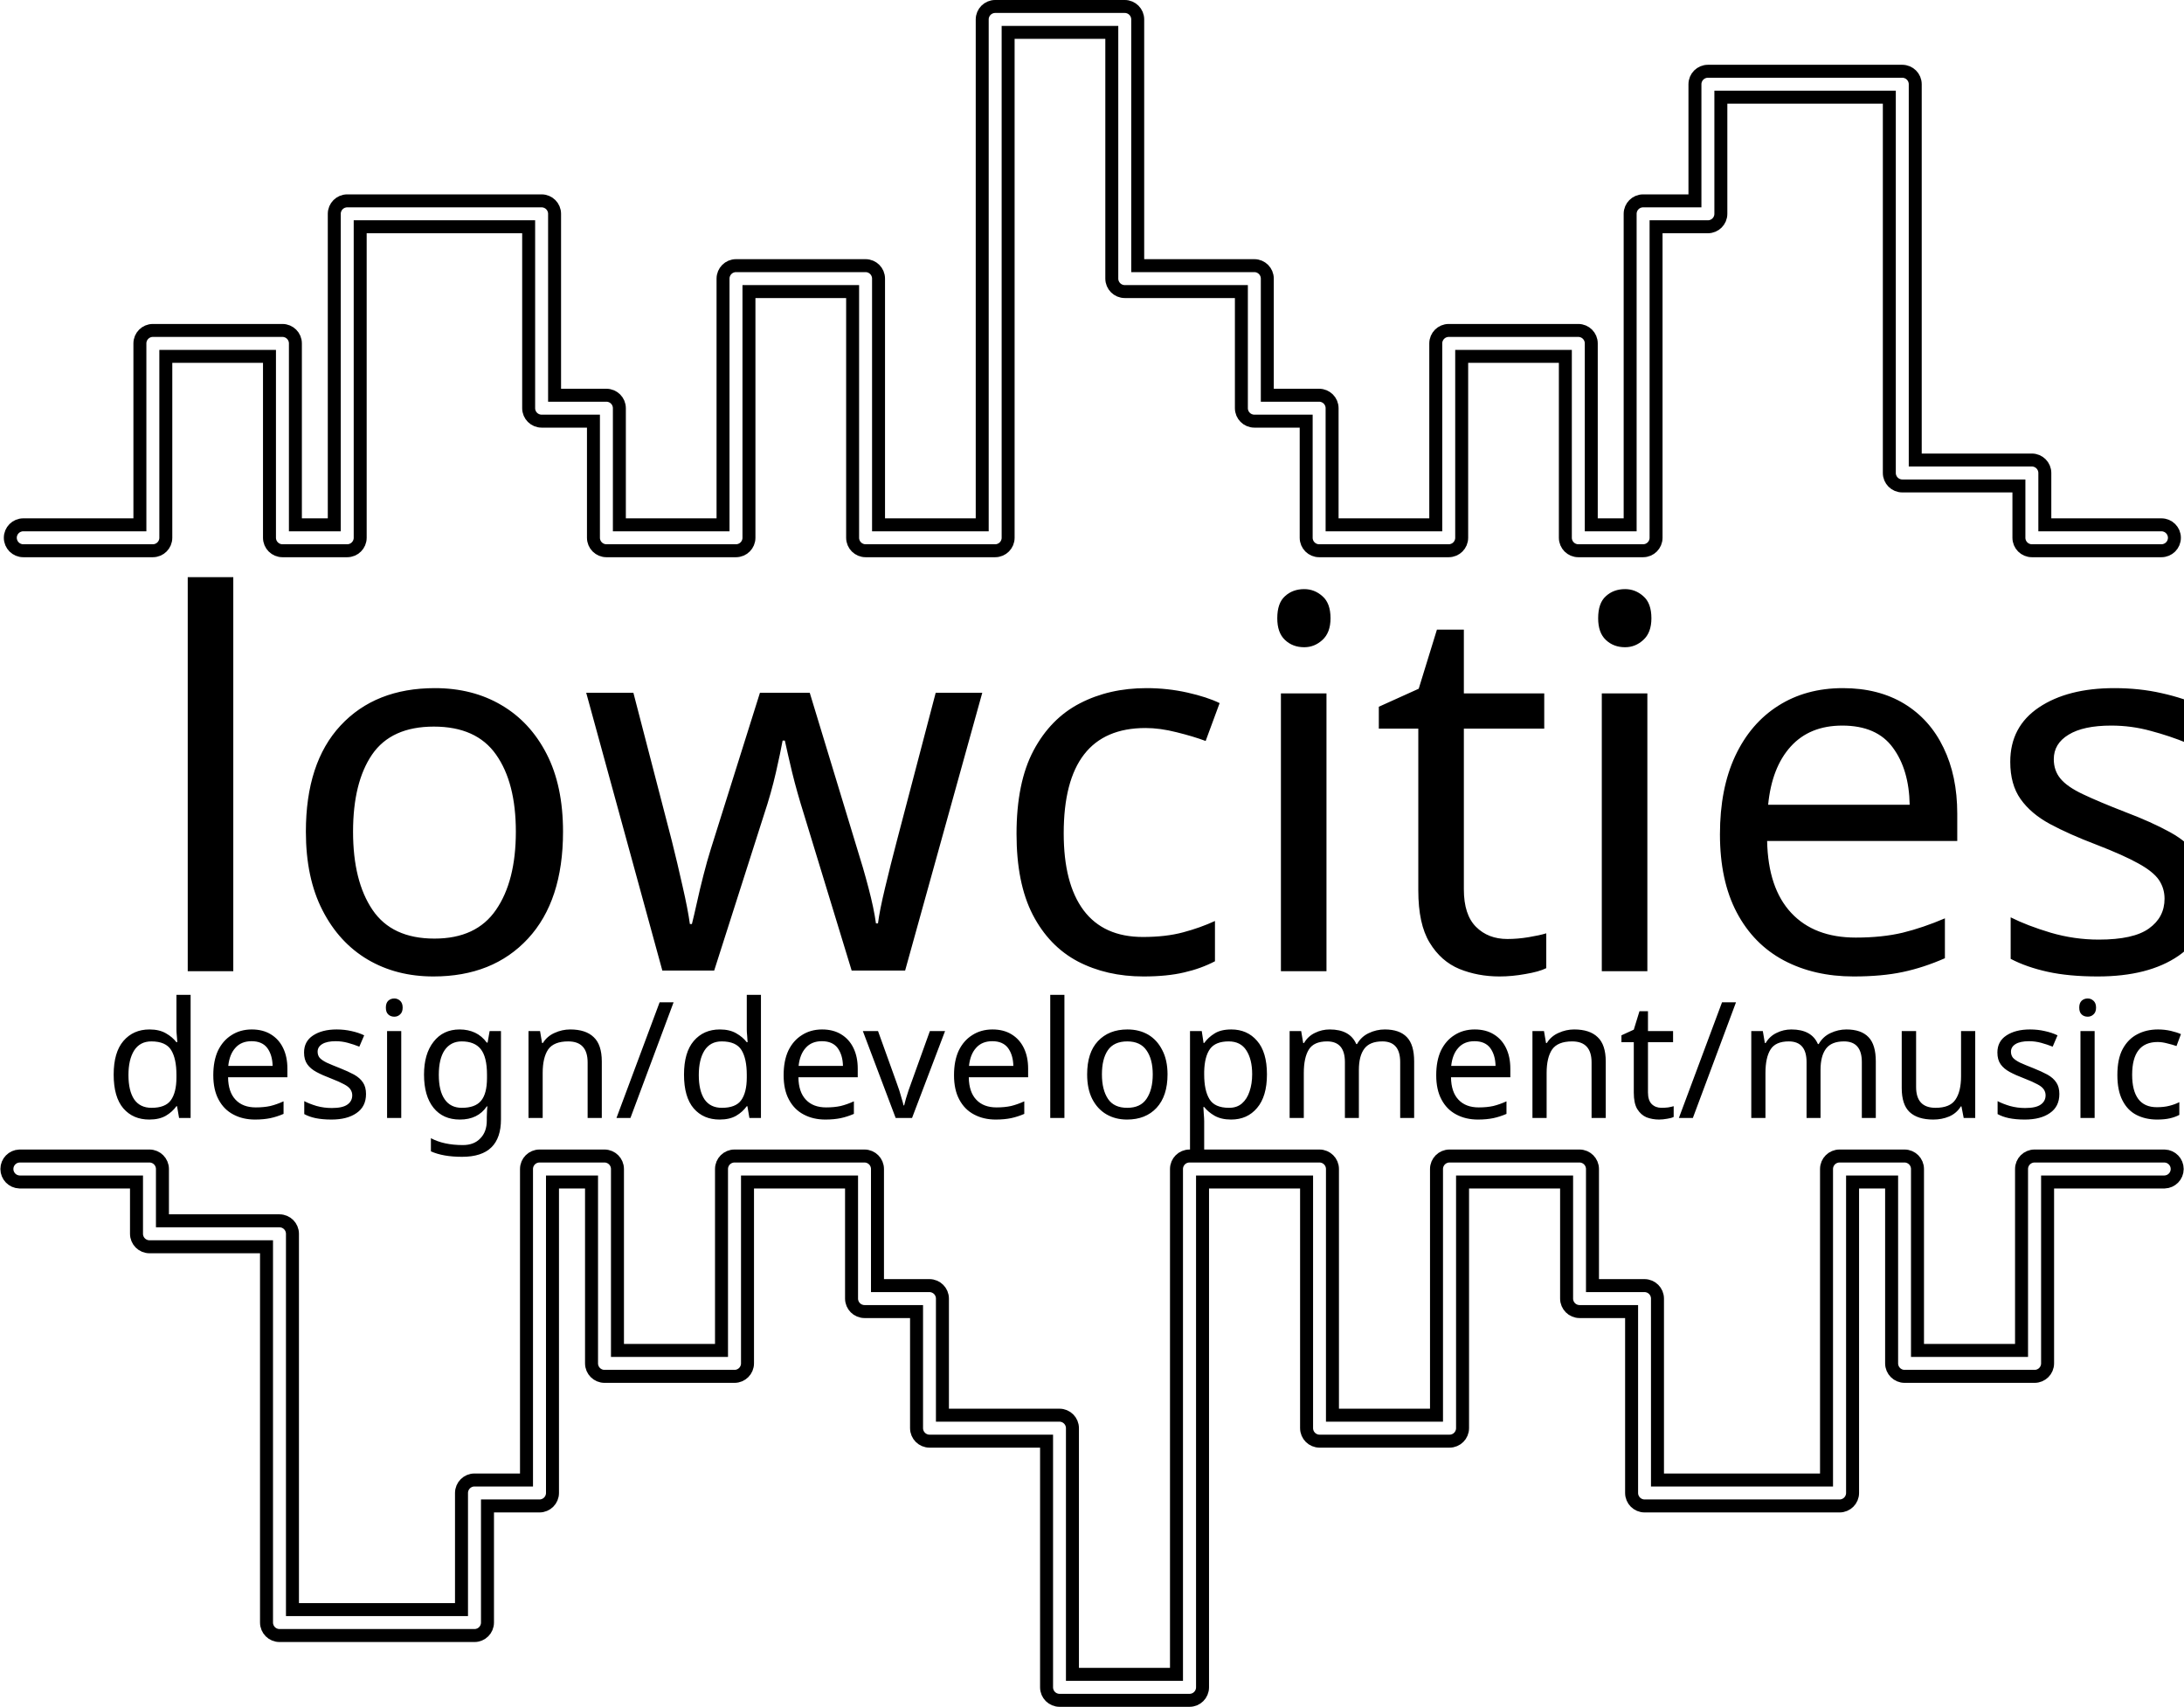
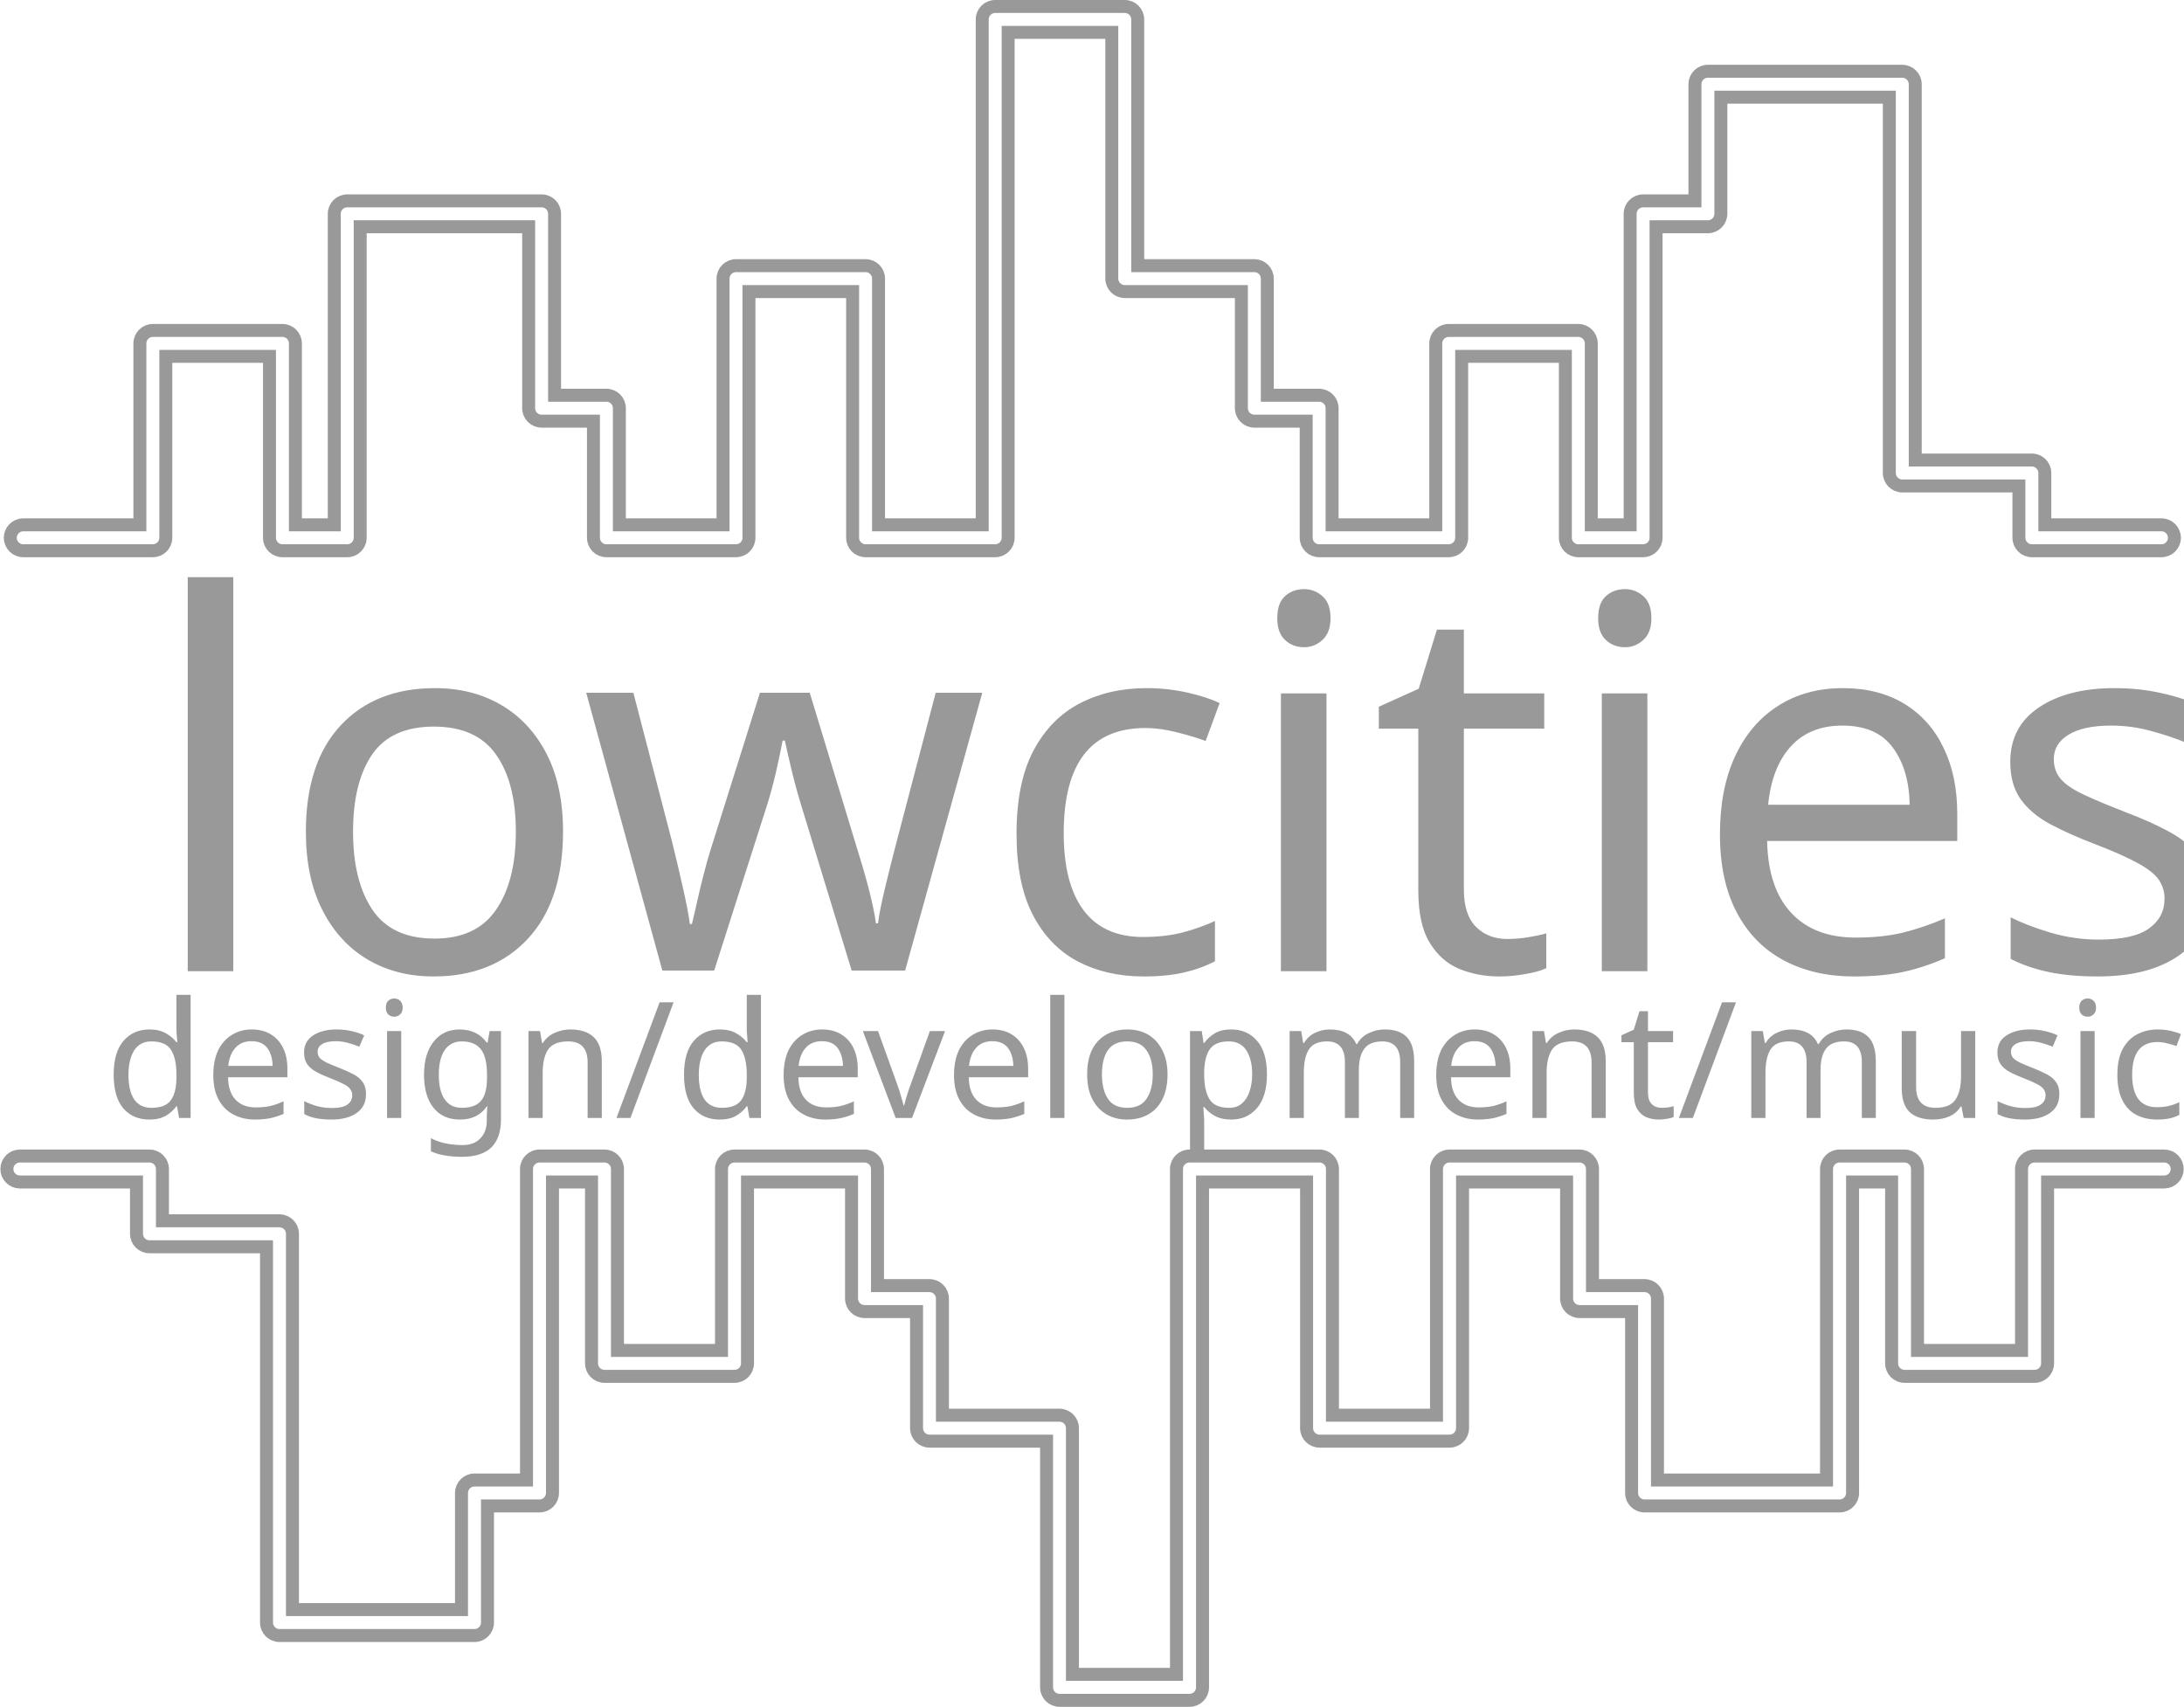
<svg xmlns="http://www.w3.org/2000/svg" width="168.535" height="131.713" viewBox="0 0 168.535 131.713" id="svg2" version="1.1">
  <defs id="defs4">
    </defs>
  <g id="layer5" transform="translate(1.502407,4.445588)">
-     <text xml:space="preserve" style="font-style:normal;font-variant:normal;font-weight:normal;font-stretch:normal;font-size:40px;line-height:125%;font-family:hacked;-inkscape-font-specification:HACKED;letter-spacing:0px;word-spacing:0px;fill:#000000;fill-opacity:1;stroke:none;stroke-width:1px;stroke-linecap:butt;stroke-linejoin:miter;stroke-opacity:1" x="9.579" y="70.5" id="text3344">
+     <text xml:space="preserve" style="font-style:normal;font-variant:normal;font-weight:normal;font-stretch:normal;font-size:40px;line-height:125%;font-family:hacked;-inkscape-font-specification:HACKED;letter-spacing:0px;word-spacing:0px;fill:#999;fill-opacity:1;stroke:none;stroke-width:1px;stroke-linecap:butt;stroke-linejoin:miter;stroke-opacity:1" x="9.579" y="70.5" id="text3344">
      <tspan id="tspan3346" x="9.579" y="70.5">lowcities</tspan>
    </text>
-     <path style="fill:none;fill-rule:evenodd;stroke:#000000;stroke-width:1px;stroke-linecap:butt;stroke-linejoin:miter;stroke-opacity:1" d="m 0.293,38.054 10,0 a 1,1 0 0 0 1,-1 c 0,0 0,-10.645 0,-14 l 8,0 c 0,3.355 0,14 0,14 a 1,1 0 0 0 1,1 l 5,0 a 1,1 0 0 0 1,-1 c 0,0 0,-19.342 0,-24 l 13,0 c 0,3.355 0,14 0,14 a 1,1 0 0 0 1,1 l 4,0 c 0,2.533 0,9 0,9 a 1,1 0 0 0 1,1 l 10,0 a 1,1 0 0 0 1,-1 c 0,0 0,-14.952 0,-19 l 8,0 c 0,4.048 0,19 0,19 a 1,1 0 0 0 1,1 l 10,0 a 1,1 0 0 0 1,-1 c 0,0 0,-32.812 0,-39 l 8,0 c 0,2.533 0,9 0,9 0,0 0,10 0,10 a 1,1 0 0 0 1,1 l 9,0 c 0,2.533 0,9 0,9 a 1,1 0 0 0 1,1 l 4,0 c 0,2.533 0,9 0,9 a 1,1 0 0 0 1,1 l 10,0 a 1,1 0 0 0 1,-1 c 0,0 0,-10.645 0,-14 l 8,0 c 0,3.355 0,14 0,14 a 1,1 0 0 0 1,1 l 5,0 a 1,1 0 0 0 1,-1 c 0,0 0,-19.342 0,-24 l 4,0 a 1,1 0 0 0 1,-1 c 0,0 0,-6.467 0,-9 l 13,0 c 0,5.209 0,29 0,29 a 1,1 0 0 0 1,1 l 9,0 c 0,1.459 0,4 0,4 a 1,1 0 0 0 1,1 l 10,0 a 1,1 90 0 0 0,-2 l -9,0 c 0,-1.459 0,-4 0,-4 a 1,1 0 0 0 -1,-1 l -9,0 c 0,-5.209 0,-29 0,-29 a 1,1 0 0 0 -1,-1 l -15,0 a 1,1 0 0 0 -1,1 c 0,0 0,6.467 0,9 l -4,0 a 1,1 0 0 0 -1,1 c 0,0 0,19.342 0,24 l -3,0 c 0,-3.355 0,-14 0,-14 a 1,1 0 0 0 -1,-1 l -10,0 a 1,1 0 0 0 -1,1 c 0,0 0,10.645 0,14 l -8,0 c 0,-2.533 0,-9 0,-9 a 1,1 0 0 0 -1,-1 l -4,0 c 0,-2.533 0,-9 0,-9 a 1,1 0 0 0 -1,-1 l -9,0 c 0,-2.533 0,-9 0,-9 0,0 0,-10 0,-10 a 1,1 0 0 0 -1,-1 l -10,0 a 1,1 0 0 0 -1,1 c 0,0 0,32.812 0,39 l -8,0 c 0,-4.048 0,-19 0,-19 a 1,1 0 0 0 -1,-1 l -10,0 a 1,1 0 0 0 -1,1 c 0,0 0,14.952 0,19 l -8,0 c 0,-2.533 0,-9 0,-9 a 1,1 0 0 0 -1,-1 l -4,0 c 0,-3.355 0,-14 0,-14 a 1,1 0 0 0 -1,-1 l -15,0 a 1,1 0 0 0 -1,1 c 0,0 0,19.342 0,24 l -3,0 c 0,-3.355 0,-14 0,-14 a 1,1 0 0 0 -1,-1 l -10,0 a 1,1 0 0 0 -1,1 c 0,0 0,10.645 0,14 l -9,0 a 1,1 90 0 0 0,2 z" id="path3361" />
-     <path style="fill:none;fill-rule:evenodd;stroke:#000000;stroke-width:1.002px;stroke-linecap:butt;stroke-linejoin:miter;stroke-opacity:1" d="m 165.53,84.763 -10.032,0 a 1.002,1.002 0 0 0 -1.002,1.002 c 0,0 0,10.642 0,13.998 l -8.029,0 c 0,-3.357 0,-13.998 0,-13.998 a 1.002,1.002 0 0 0 -1.002,-1.002 l -5.016,0 a 1.002,1.002 0 0 0 -1.002,1.002 c 0,0 0,19.338 0,23.998 l -13.045,0 c 0,-3.357 0,-13.998 0,-13.998 a 1.002,1.002 0 0 0 -1.002,-1.002 l -4.014,0 c 0,-2.534 0,-8.998 0,-8.998 a 1.002,1.002 0 0 0 -1.002,-1.002 l -10.032,0 a 1.002,1.002 0 0 0 -1.002,1.002 c 0,0 0,14.948 0,18.998 l -8.029,0 c -1e-5,-4.05 -1e-5,-18.998 -1e-5,-18.998 a 1.002,1.002 0 0 0 -1.002,-1.002 l -10.032,0 a 1.002,1.002 0 0 0 -1.002,1.002 c 0,0 0,32.806 0,38.998 l -8.029,0 c 0,-2.534 0,-8.998 0,-8.998 0,0 0,-10 0,-10 a 1.002,1.002 0 0 0 -1.002,-1.002 l -9.031,0 c 0,-2.534 0,-8.998 0,-8.998 A 1.002,1.002 0 0 0 70.225,94.763 l -4.014,0 c 0,-2.534 0,-8.998 0,-8.998 A 1.002,1.002 0 0 0 65.209,84.763 l -10.032,0 a 1.002,1.002 0 0 0 -1.002,1.002 c 0,0 0,10.642 0,13.998 l -8.029,0 c 0,-3.357 0,-13.998 0,-13.998 A 1.002,1.002 0 0 0 45.145,84.763 l -5.016,0 a 1.002,1.002 0 0 0 -1.002,1.002 c 0,0 0,19.338 0,23.998 l -4.014,0 a 1.002,1.002 0 0 0 -1.002,1.002 c 0,0 0,6.465 0,8.998 l -13.045,1e-5 c 0,-5.212 0,-28.998 0,-28.998 A 1.002,1.002 0 0 0 20.064,89.763 l -9.031,0 c 0,-1.459 0,-3.998 0,-3.998 A 1.002,1.002 0 0 0 10.032,84.763 l -10.032,0 a 1.002,1.002 90 0 0 0,2.003 l 9.031,0 c 0,1.459 0,3.998 0,3.998 a 1.002,1.002 0 0 0 1.002,1.002 l 9.031,0 c 0,5.213 0,28.998 0,28.998 a 1.002,1.002 0 0 0 1.002,1.002 l 15.048,0 a 1.002,1.002 0 0 0 1.002,-1.002 c 0,0 0,-6.465 0,-8.998 l 4.014,0 a 1.002,1.002 0 0 0 1.002,-1.002 c 0,0 0,-19.338 0,-23.998 l 3.013,0 c 0,3.357 0,13.998 0,13.998 a 1.002,1.002 0 0 0 1.002,1.002 l 10.032,0 a 1.002,1.002 0 0 0 1.002,-1.002 c 0,0 0,-10.642 0,-13.998 l 8.029,0 c 0,2.534 0,8.998 0,8.998 a 1.002,1.002 0 0 0 1.002,1.002 l 4.014,0 c 0,2.534 0,8.998 0,8.998 a 1.002,1.002 0 0 0 1.002,1.002 l 9.031,0 c 0,2.534 0,8.998 0,8.998 0,0 0,10 0,10 a 1.002,1.002 0 0 0 1.002,1.002 l 10.032,0 a 1.002,1.002 0 0 0 1.002,-1.002 c 0,0 0,-32.806 0,-38.998 l 8.029,0 c 0,4.05 0,18.998 0,18.998 a 1.002,1.002 0 0 0 1.002,1.002 l 10.032,0 a 1.002,1.002 0 0 0 1.002,-1.002 c 0,0 0,-14.948 0,-18.998 l 8.029,0 c 1e-5,2.534 1e-5,8.998 1e-5,8.998 a 1.002,1.002 0 0 0 1.002,1.002 l 4.014,0 c -1e-5,3.357 -1e-5,13.998 -1e-5,13.998 a 1.002,1.002 0 0 0 1.002,1.002 l 15.048,0 a 1.002,1.002 0 0 0 1.002,-1.002 c 0,0 0,-19.338 0,-23.998 l 3.013,0 c -1e-5,3.357 -1e-5,13.998 -1e-5,13.998 a 1.002,1.002 0 0 0 1.002,1.002 l 10.032,0 a 1.002,1.002 0 0 0 1.002,-1.002 c 0,0 0,-10.642 0,-13.998 l 9.031,0 a 1.002,1.002 90 0 0 0,-2.003 z" id="path3361-5" />
-     <text xml:space="preserve" style="font-style:normal;font-weight:normal;font-size:12.5px;line-height:125%;font-family:sans-serif;letter-spacing:0px;word-spacing:0px;fill:#000000;fill-opacity:1;stroke:none;stroke-width:1px;stroke-linecap:butt;stroke-linejoin:miter;stroke-opacity:1" x="6.583" y="81.825" id="text3380">
+     <path style="fill:none;fill-rule:evenodd;stroke:#999;stroke-width:1px;stroke-linecap:butt;stroke-linejoin:miter;stroke-opacity:1" d="m 0.293,38.054 10,0 a 1,1 0 0 0 1,-1 c 0,0 0,-10.645 0,-14 l 8,0 c 0,3.355 0,14 0,14 a 1,1 0 0 0 1,1 l 5,0 a 1,1 0 0 0 1,-1 c 0,0 0,-19.342 0,-24 l 13,0 c 0,3.355 0,14 0,14 a 1,1 0 0 0 1,1 l 4,0 c 0,2.533 0,9 0,9 a 1,1 0 0 0 1,1 l 10,0 a 1,1 0 0 0 1,-1 c 0,0 0,-14.952 0,-19 l 8,0 c 0,4.048 0,19 0,19 a 1,1 0 0 0 1,1 l 10,0 a 1,1 0 0 0 1,-1 c 0,0 0,-32.812 0,-39 l 8,0 c 0,2.533 0,9 0,9 0,0 0,10 0,10 a 1,1 0 0 0 1,1 l 9,0 c 0,2.533 0,9 0,9 a 1,1 0 0 0 1,1 l 4,0 c 0,2.533 0,9 0,9 a 1,1 0 0 0 1,1 l 10,0 a 1,1 0 0 0 1,-1 c 0,0 0,-10.645 0,-14 l 8,0 c 0,3.355 0,14 0,14 a 1,1 0 0 0 1,1 l 5,0 a 1,1 0 0 0 1,-1 c 0,0 0,-19.342 0,-24 l 4,0 a 1,1 0 0 0 1,-1 c 0,0 0,-6.467 0,-9 l 13,0 c 0,5.209 0,29 0,29 a 1,1 0 0 0 1,1 l 9,0 c 0,1.459 0,4 0,4 a 1,1 0 0 0 1,1 l 10,0 a 1,1 90 0 0 0,-2 l -9,0 c 0,-1.459 0,-4 0,-4 a 1,1 0 0 0 -1,-1 l -9,0 c 0,-5.209 0,-29 0,-29 a 1,1 0 0 0 -1,-1 l -15,0 a 1,1 0 0 0 -1,1 c 0,0 0,6.467 0,9 l -4,0 a 1,1 0 0 0 -1,1 c 0,0 0,19.342 0,24 l -3,0 c 0,-3.355 0,-14 0,-14 a 1,1 0 0 0 -1,-1 l -10,0 a 1,1 0 0 0 -1,1 c 0,0 0,10.645 0,14 l -8,0 c 0,-2.533 0,-9 0,-9 a 1,1 0 0 0 -1,-1 l -4,0 c 0,-2.533 0,-9 0,-9 a 1,1 0 0 0 -1,-1 l -9,0 c 0,-2.533 0,-9 0,-9 0,0 0,-10 0,-10 a 1,1 0 0 0 -1,-1 l -10,0 a 1,1 0 0 0 -1,1 c 0,0 0,32.812 0,39 l -8,0 c 0,-4.048 0,-19 0,-19 a 1,1 0 0 0 -1,-1 l -10,0 a 1,1 0 0 0 -1,1 c 0,0 0,14.952 0,19 l -8,0 c 0,-2.533 0,-9 0,-9 a 1,1 0 0 0 -1,-1 l -4,0 c 0,-3.355 0,-14 0,-14 a 1,1 0 0 0 -1,-1 l -15,0 a 1,1 0 0 0 -1,1 c 0,0 0,19.342 0,24 l -3,0 c 0,-3.355 0,-14 0,-14 a 1,1 0 0 0 -1,-1 l -10,0 a 1,1 0 0 0 -1,1 c 0,0 0,10.645 0,14 l -9,0 a 1,1 90 0 0 0,2 z" id="path3361" />
+     <path style="fill:none;fill-rule:evenodd;stroke:#999;stroke-width:1.002px;stroke-linecap:butt;stroke-linejoin:miter;stroke-opacity:1" d="m 165.53,84.763 -10.032,0 a 1.002,1.002 0 0 0 -1.002,1.002 c 0,0 0,10.642 0,13.998 l -8.029,0 c 0,-3.357 0,-13.998 0,-13.998 a 1.002,1.002 0 0 0 -1.002,-1.002 l -5.016,0 a 1.002,1.002 0 0 0 -1.002,1.002 c 0,0 0,19.338 0,23.998 l -13.045,0 c 0,-3.357 0,-13.998 0,-13.998 a 1.002,1.002 0 0 0 -1.002,-1.002 l -4.014,0 c 0,-2.534 0,-8.998 0,-8.998 a 1.002,1.002 0 0 0 -1.002,-1.002 l -10.032,0 a 1.002,1.002 0 0 0 -1.002,1.002 c 0,0 0,14.948 0,18.998 l -8.029,0 c -1e-5,-4.05 -1e-5,-18.998 -1e-5,-18.998 a 1.002,1.002 0 0 0 -1.002,-1.002 l -10.032,0 a 1.002,1.002 0 0 0 -1.002,1.002 c 0,0 0,32.806 0,38.998 l -8.029,0 c 0,-2.534 0,-8.998 0,-8.998 0,0 0,-10 0,-10 a 1.002,1.002 0 0 0 -1.002,-1.002 l -9.031,0 c 0,-2.534 0,-8.998 0,-8.998 A 1.002,1.002 0 0 0 70.225,94.763 l -4.014,0 c 0,-2.534 0,-8.998 0,-8.998 A 1.002,1.002 0 0 0 65.209,84.763 l -10.032,0 a 1.002,1.002 0 0 0 -1.002,1.002 c 0,0 0,10.642 0,13.998 l -8.029,0 c 0,-3.357 0,-13.998 0,-13.998 A 1.002,1.002 0 0 0 45.145,84.763 l -5.016,0 a 1.002,1.002 0 0 0 -1.002,1.002 c 0,0 0,19.338 0,23.998 l -4.014,0 a 1.002,1.002 0 0 0 -1.002,1.002 c 0,0 0,6.465 0,8.998 l -13.045,1e-5 c 0,-5.212 0,-28.998 0,-28.998 A 1.002,1.002 0 0 0 20.064,89.763 l -9.031,0 c 0,-1.459 0,-3.998 0,-3.998 A 1.002,1.002 0 0 0 10.032,84.763 l -10.032,0 a 1.002,1.002 90 0 0 0,2.003 l 9.031,0 c 0,1.459 0,3.998 0,3.998 a 1.002,1.002 0 0 0 1.002,1.002 l 9.031,0 c 0,5.213 0,28.998 0,28.998 a 1.002,1.002 0 0 0 1.002,1.002 l 15.048,0 a 1.002,1.002 0 0 0 1.002,-1.002 c 0,0 0,-6.465 0,-8.998 l 4.014,0 a 1.002,1.002 0 0 0 1.002,-1.002 c 0,0 0,-19.338 0,-23.998 l 3.013,0 c 0,3.357 0,13.998 0,13.998 a 1.002,1.002 0 0 0 1.002,1.002 l 10.032,0 a 1.002,1.002 0 0 0 1.002,-1.002 c 0,0 0,-10.642 0,-13.998 l 8.029,0 c 0,2.534 0,8.998 0,8.998 a 1.002,1.002 0 0 0 1.002,1.002 l 4.014,0 c 0,2.534 0,8.998 0,8.998 a 1.002,1.002 0 0 0 1.002,1.002 l 9.031,0 c 0,2.534 0,8.998 0,8.998 0,0 0,10 0,10 a 1.002,1.002 0 0 0 1.002,1.002 l 10.032,0 a 1.002,1.002 0 0 0 1.002,-1.002 c 0,0 0,-32.806 0,-38.998 l 8.029,0 c 0,4.05 0,18.998 0,18.998 a 1.002,1.002 0 0 0 1.002,1.002 l 10.032,0 a 1.002,1.002 0 0 0 1.002,-1.002 c 0,0 0,-14.948 0,-18.998 l 8.029,0 c 1e-5,2.534 1e-5,8.998 1e-5,8.998 a 1.002,1.002 0 0 0 1.002,1.002 l 4.014,0 c -1e-5,3.357 -1e-5,13.998 -1e-5,13.998 a 1.002,1.002 0 0 0 1.002,1.002 l 15.048,0 a 1.002,1.002 0 0 0 1.002,-1.002 c 0,0 0,-19.338 0,-23.998 l 3.013,0 c -1e-5,3.357 -1e-5,13.998 -1e-5,13.998 a 1.002,1.002 0 0 0 1.002,1.002 l 10.032,0 a 1.002,1.002 0 0 0 1.002,-1.002 c 0,0 0,-10.642 0,-13.998 l 9.031,0 a 1.002,1.002 90 0 0 0,-2.003 z" id="path3361-5" />
+     <text xml:space="preserve" style="font-style:normal;font-weight:normal;font-size:12.5px;line-height:125%;font-family:sans-serif;letter-spacing:0px;word-spacing:0px;fill:#999;fill-opacity:1;stroke:none;stroke-width:1px;stroke-linecap:butt;stroke-linejoin:miter;stroke-opacity:1" x="6.583" y="81.825" id="text3380">
      <tspan id="tspan3382" x="6.583" y="81.825" style="font-style:normal;font-variant:normal;font-weight:normal;font-stretch:normal;font-family:HACKED;-inkscape-font-specification:HACKED">design/development/music/art</tspan>
    </text>
    <a id="a4247" transform="translate(74.3655,13.62598)" />
  </g>
</svg>
